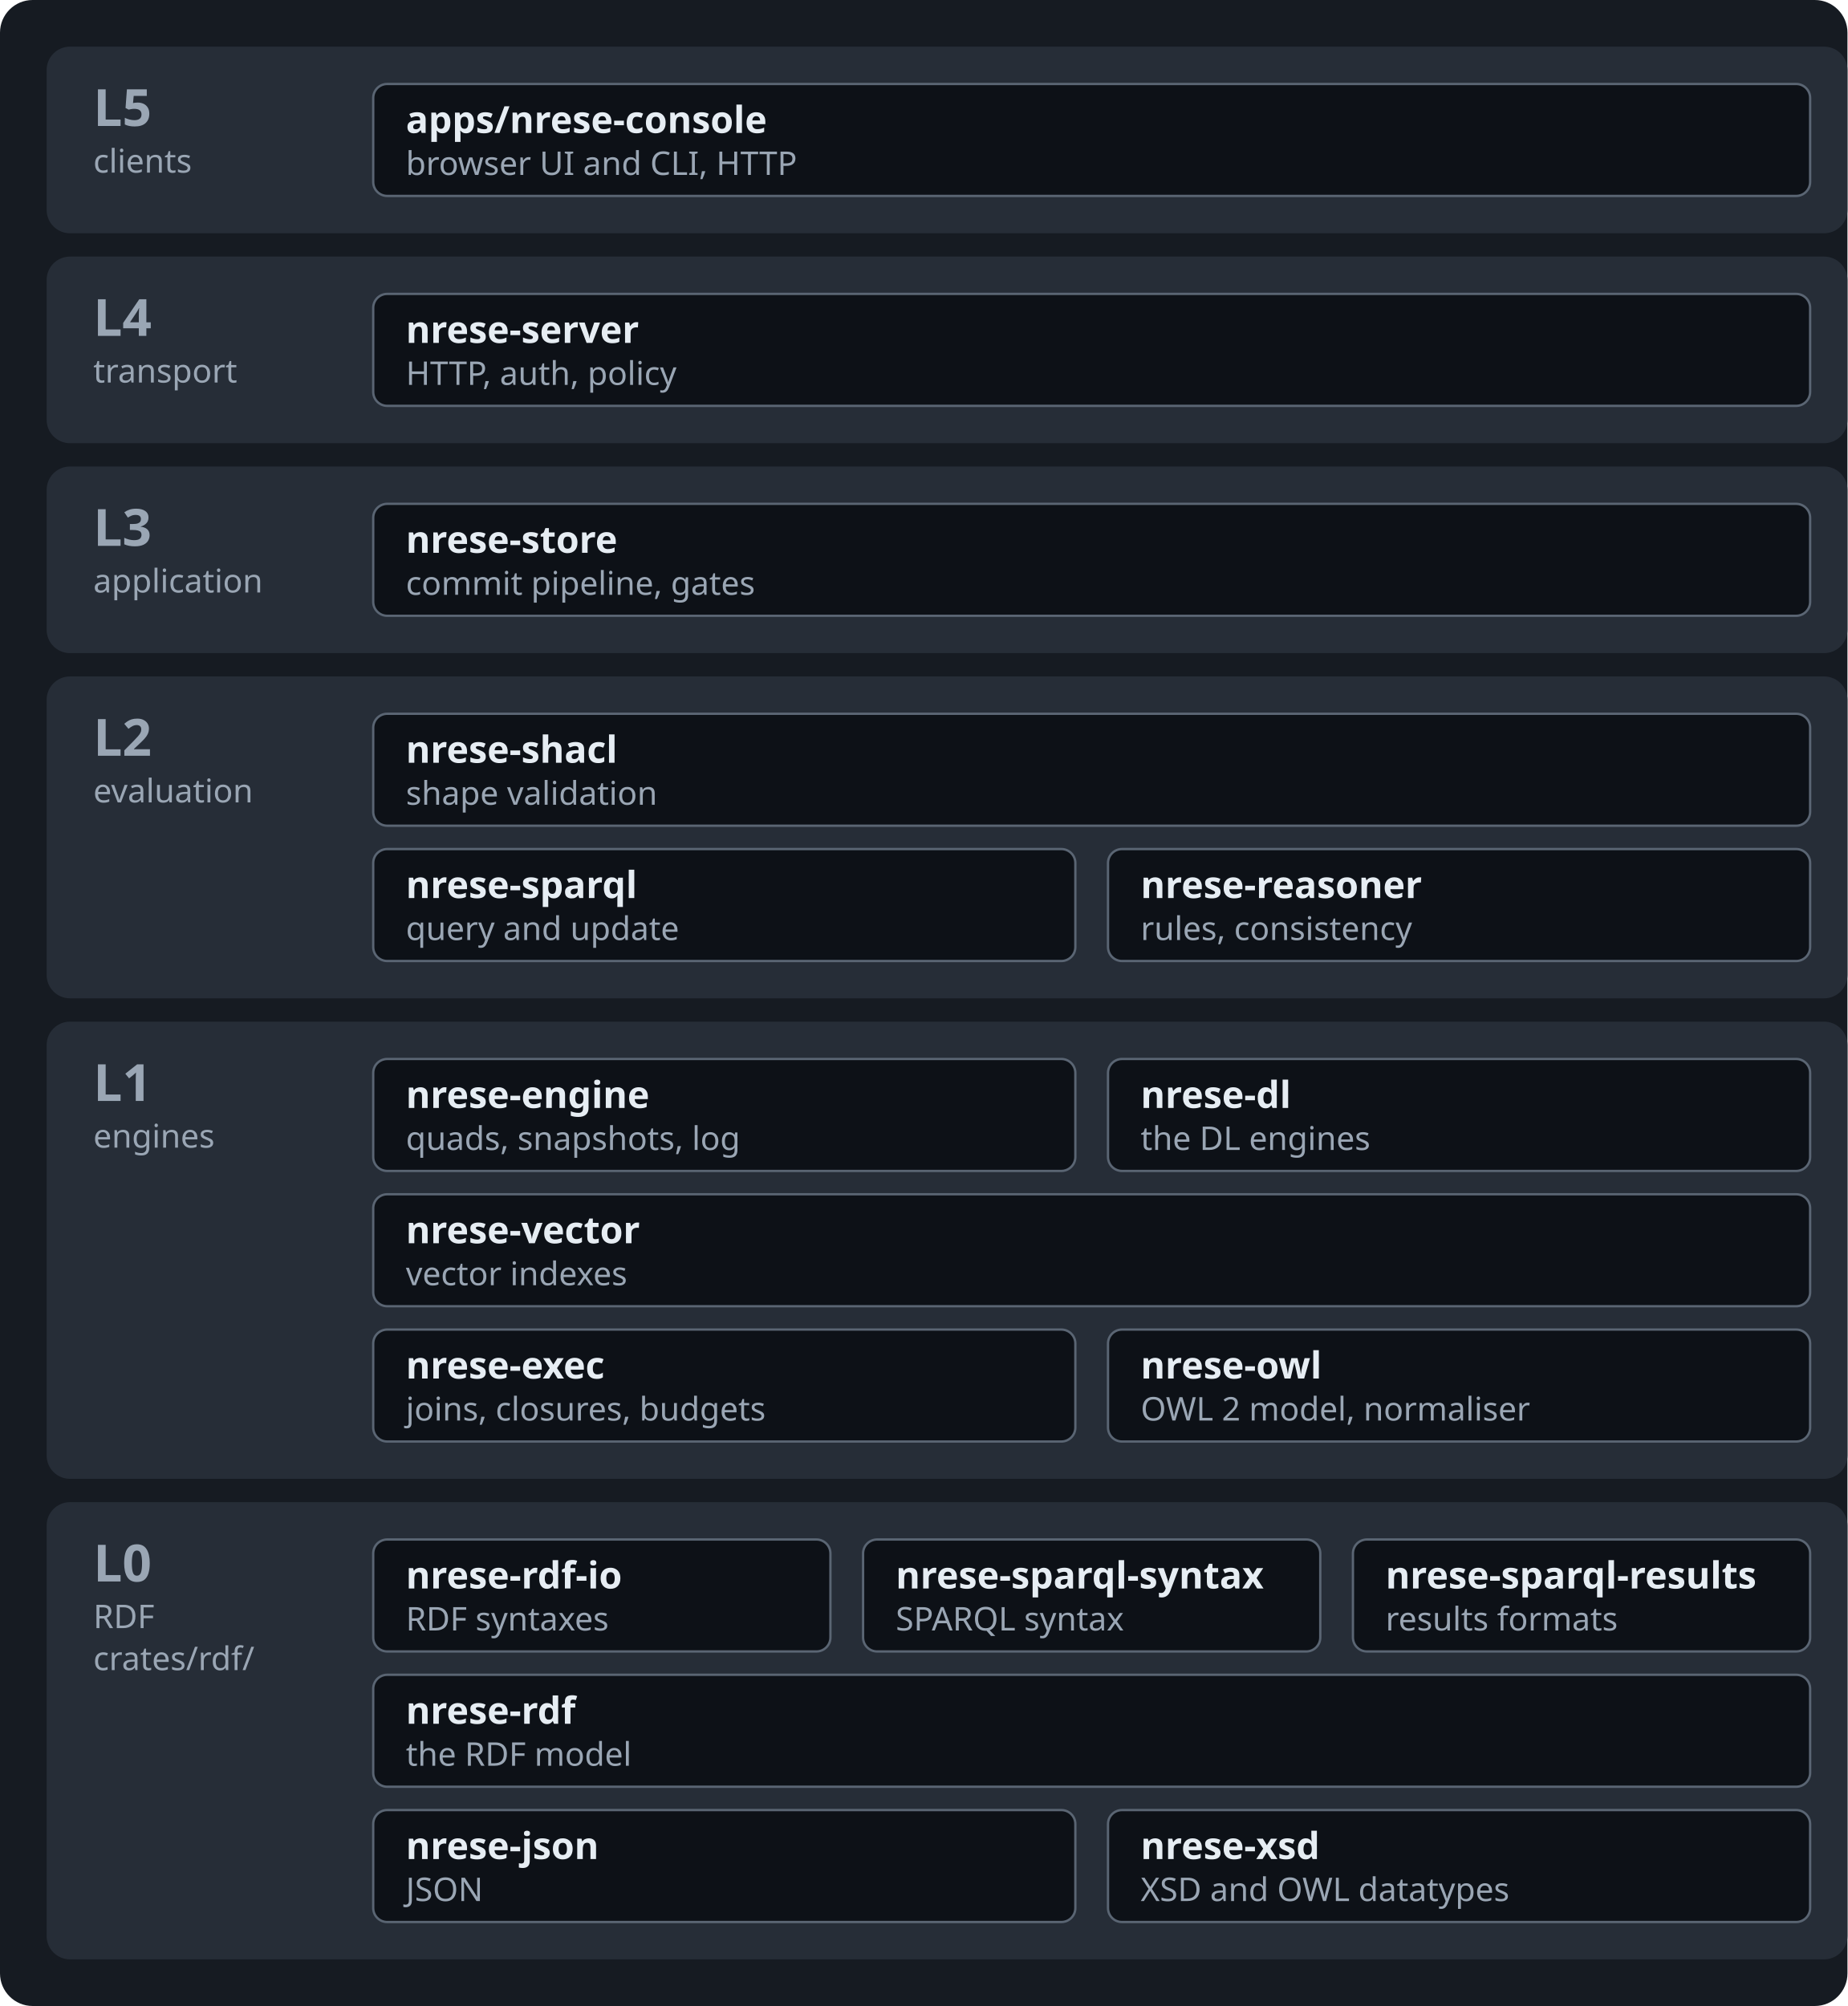
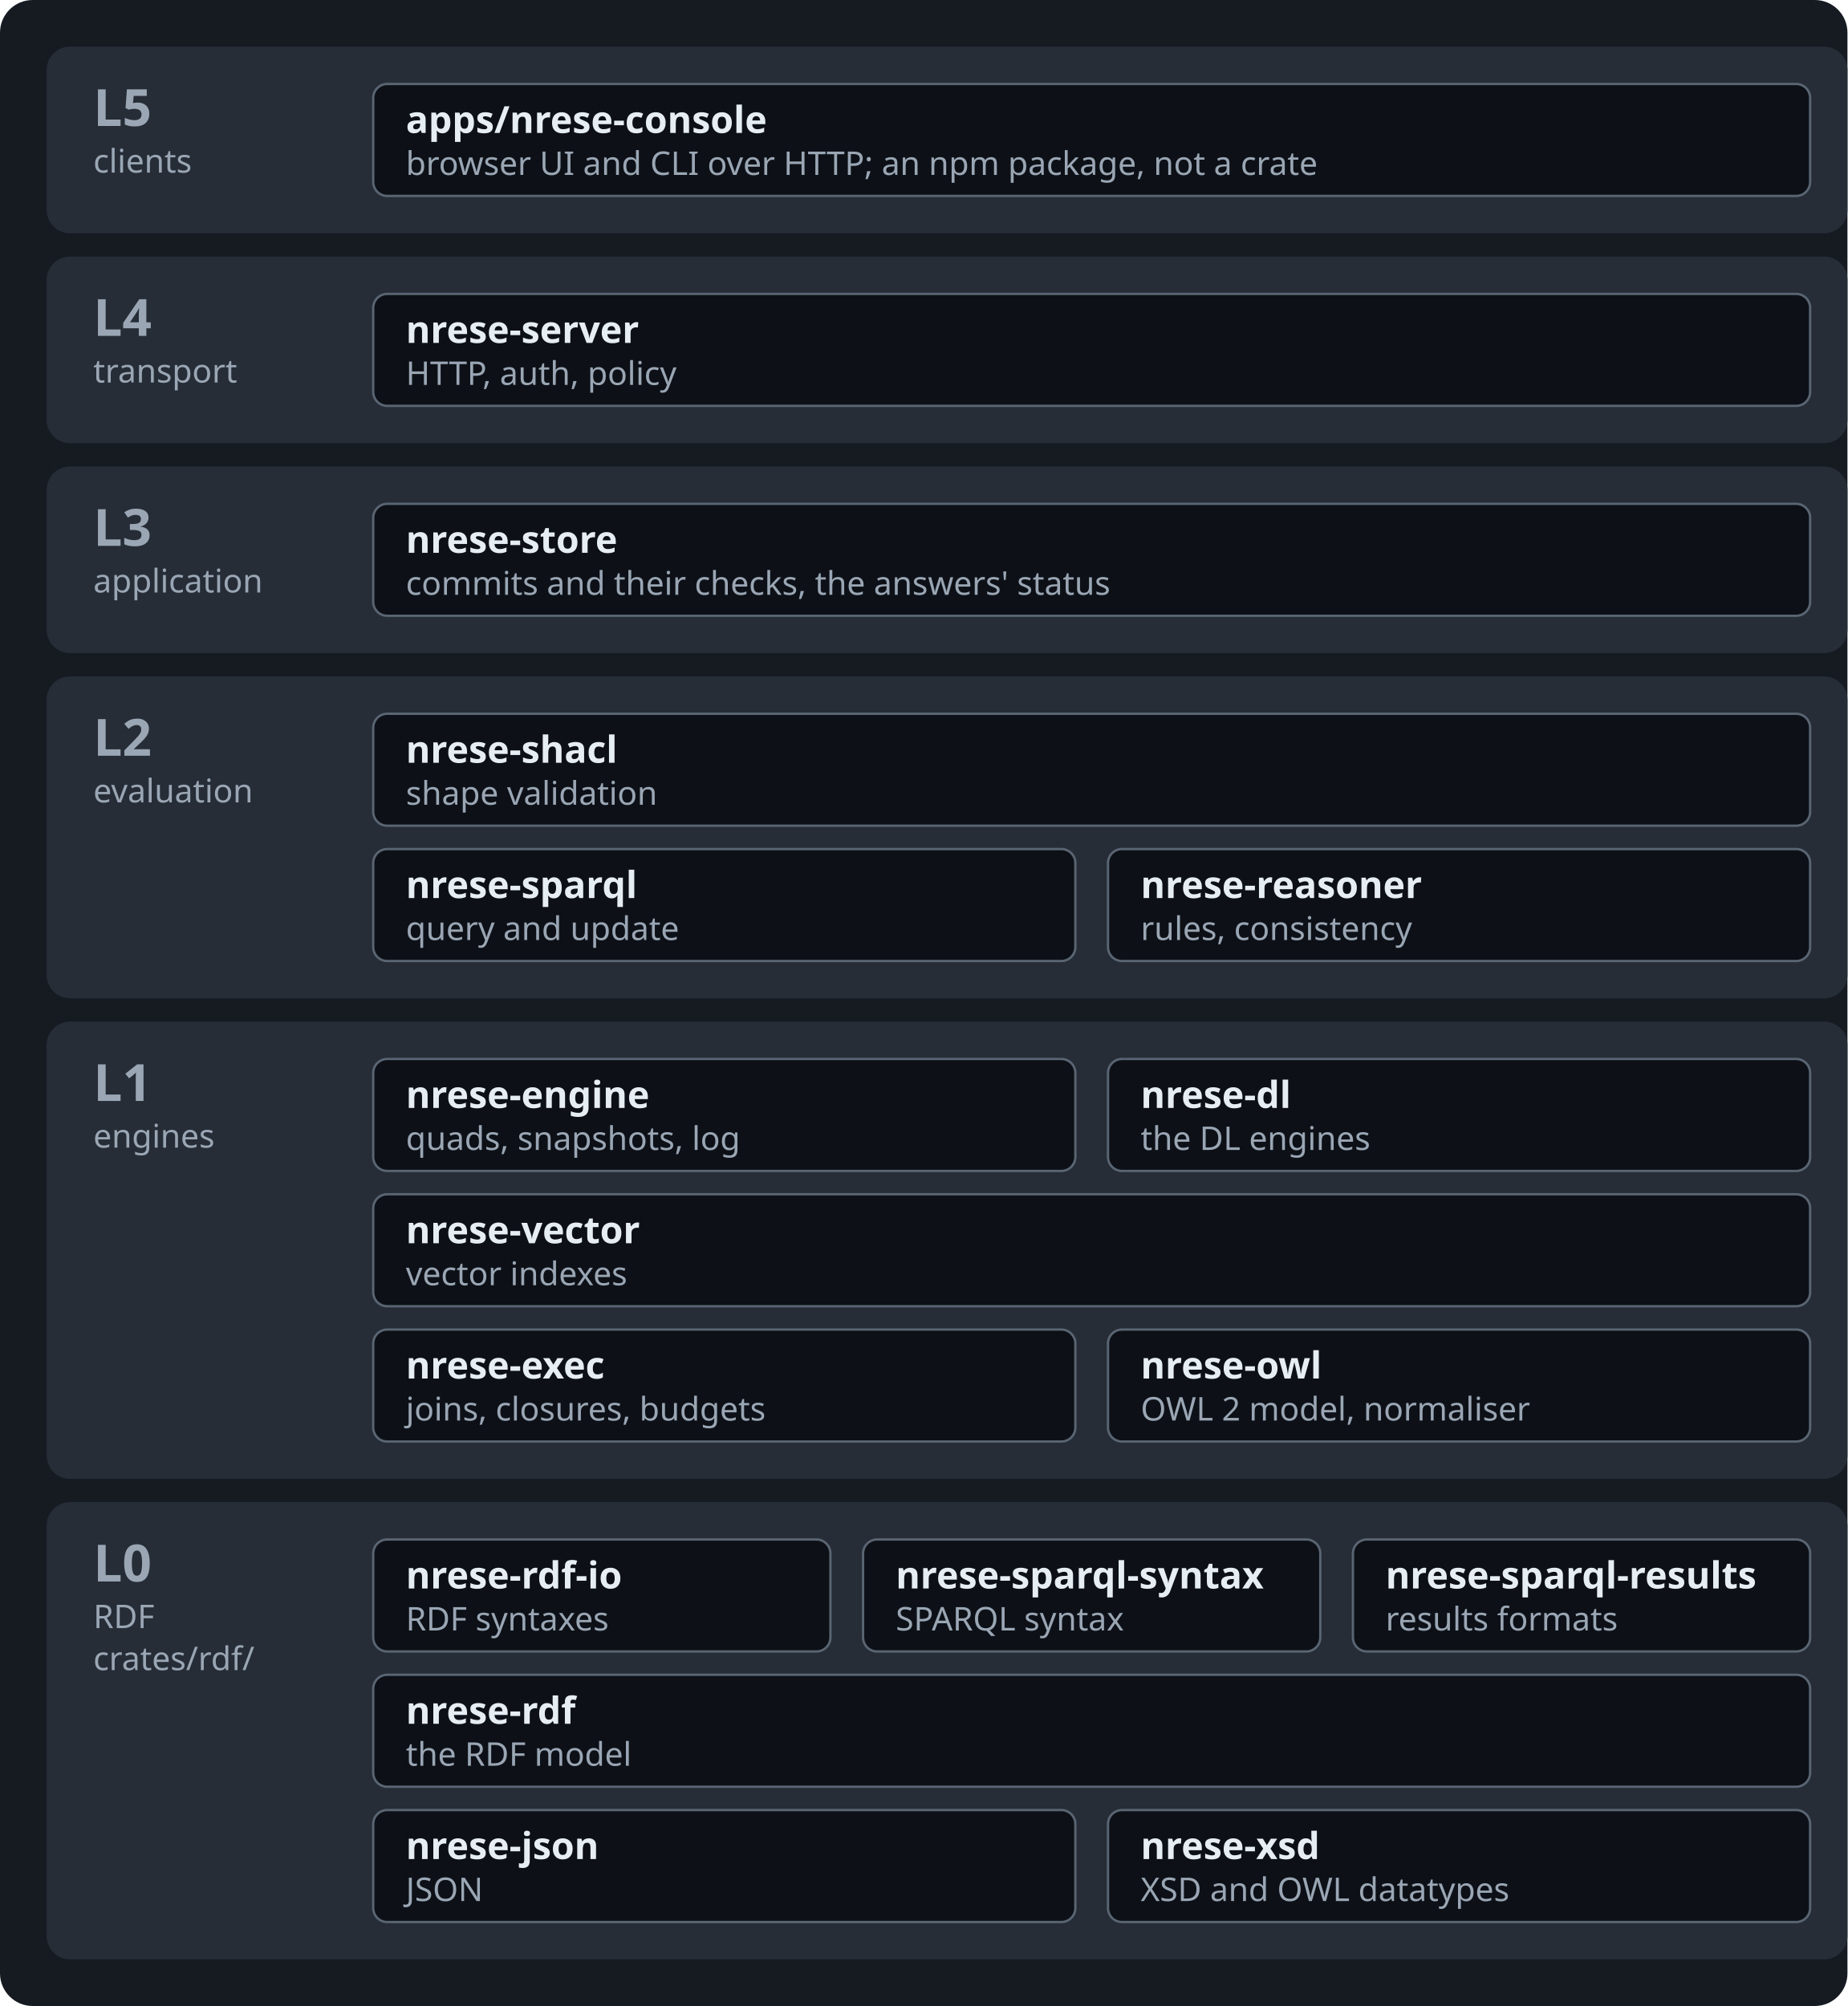
<svg xmlns="http://www.w3.org/2000/svg" viewBox="0 0 792 860" width="792" height="860" role="img" aria-labelledby="title desc">
  <style>
  text { font-family: -apple-system, BlinkMacSystemFont, "Segoe UI", "Noto Sans", Helvetica, Arial, sans-serif; fill: #E6EDF3; }
  .panel { fill: #161B22; }
  .t { font-size: 18px; font-weight: 600; }
  .n { font-size: 16px; font-weight: 600; }
  .d { font-size: 14px; fill: #9AA6B4; }
  .lbl { font-size: 14px; fill: #9AA6B4; }
+   .r { font-size: 14px; }
  .lvl { font-size: 22px; font-weight: 600; fill: #9AA6B4; }
  .band { fill: #262D37; }
  .boundary { fill: none; stroke: #5A6573; stroke-width: 1.2; stroke-dasharray: 6 5; }
  .box { fill: #0D1117; stroke: #5A6573; stroke-width: 1.2; }
  .chip { fill: #0D1117; stroke: #5A6573; stroke-width: 1; }
  .client { fill: #E6EDF3; }
  .client-t { fill: #0D1117; font-size: 16px; font-weight: 600; }
  .commit { fill: #2A2340; stroke: #B69CF2; stroke-width: 2; }
  .commit-chip { fill: #0D1117; stroke: #B69CF2; stroke-width: 1; }
  .query { fill: #16302E; stroke: #4CC2B7; stroke-width: 2; }
  .query-chip { fill: #0D1117; stroke: #4CC2B7; stroke-width: 1; }
  .asserted { fill: #262D37; stroke: #5A6573; stroke-width: 1; }
  .inferred { fill: #2A2340; stroke: #B69CF2; stroke-width: 1; }
  .w-tell { fill: #B69CF2; font-weight: 600; font-size: 15px; }
  .w-ask { fill: #4CC2B7; font-weight: 600; font-size: 15px; }
  .w-refuse { fill: #F2747B; font-weight: 600; font-size: 15px; }
  .a { fill: none; stroke-width: 1.6; }
  .a-ink { stroke: #9AA6B4; }
  .a-tell { stroke: #B69CF2; }
  .a-ask { stroke: #4CC2B7; }
  .a-refuse { stroke: #F2747B; stroke-dasharray: 5 4; }
  .m-ink { fill: #9AA6B4; }
  .m-tell { fill: #B69CF2; }
  .m-ask { fill: #4CC2B7; }
  .m-refuse { fill: #F2747B; }
</style>
  <defs>
    <marker id="h-ink" viewBox="0 0 10 10" refX="9" refY="5" markerWidth="7" markerHeight="7" orient="auto-start-reverse">
      <path class="m-ink" d="M0 0 L10 5 L0 10 z" />
    </marker>
    <marker id="h-tell" viewBox="0 0 10 10" refX="9" refY="5" markerWidth="7" markerHeight="7" orient="auto-start-reverse">
      <path class="m-tell" d="M0 0 L10 5 L0 10 z" />
    </marker>
    <marker id="h-ask" viewBox="0 0 10 10" refX="9" refY="5" markerWidth="7" markerHeight="7" orient="auto-start-reverse">
      <path class="m-ask" d="M0 0 L10 5 L0 10 z" />
    </marker>
    <marker id="h-refuse" viewBox="0 0 10 10" refX="9" refY="5" markerWidth="7" markerHeight="7" orient="auto-start-reverse">
      <path class="m-refuse" d="M0 0 L10 5 L0 10 z" />
    </marker>
  </defs>
  <rect class="panel" x="0" y="0" width="792" height="860" rx="14" />
  <rect class="band" x="20" y="20" width="772" height="80" rx="10" />
  <text x="40" y="54" class="lvl">L5</text>
  <text x="40" y="74" class="d">clients</text>
  <rect class="chip" x="160" y="36" width="616" height="48" rx="6" />
  <text x="174.0" y="57" class="n">apps/nrese-console</text>
-   <text x="174.0" y="75" class="d">browser UI and CLI, HTTP</text>
+   <text x="174.0" y="75" class="d">browser UI and CLI over HTTP; an npm package, not a crate</text>
  <rect class="band" x="20" y="110" width="772" height="80" rx="10" />
  <text x="40" y="144" class="lvl">L4</text>
  <text x="40" y="164" class="d">transport</text>
  <rect class="chip" x="160" y="126" width="616" height="48" rx="6" />
  <text x="174.0" y="147" class="n">nrese-server</text>
  <text x="174.0" y="165" class="d">HTTP, auth, policy</text>
  <rect class="band" x="20" y="200" width="772" height="80" rx="10" />
  <text x="40" y="234" class="lvl">L3</text>
  <text x="40" y="254" class="d">application</text>
  <rect class="chip" x="160" y="216" width="616" height="48" rx="6" />
  <text x="174.0" y="237" class="n">nrese-store</text>
-   <text x="174.0" y="255" class="d">commit pipeline, gates</text>
+   <text x="174.0" y="255" class="d">commits and their checks, the answers' status</text>
  <rect class="band" x="20" y="290" width="772" height="138" rx="10" />
  <text x="40" y="324" class="lvl">L2</text>
  <text x="40" y="344" class="d">evaluation</text>
  <rect class="chip" x="160" y="306" width="616" height="48" rx="6" />
  <text x="174.0" y="327" class="n">nrese-shacl</text>
  <text x="174.0" y="345" class="d">shape validation</text>
  <rect class="chip" x="160" y="364" width="301" height="48" rx="6" />
  <text x="174.0" y="385" class="n">nrese-sparql</text>
  <text x="174.0" y="403" class="d">query and update</text>
  <rect class="chip" x="475" y="364" width="301" height="48" rx="6" />
  <text x="489.0" y="385" class="n">nrese-reasoner</text>
  <text x="489.0" y="403" class="d">rules, consistency</text>
  <rect class="band" x="20" y="438" width="772" height="196" rx="10" />
  <text x="40" y="472" class="lvl">L1</text>
  <text x="40" y="492" class="d">engines</text>
  <rect class="chip" x="160" y="454" width="301" height="48" rx="6" />
  <text x="174.0" y="475" class="n">nrese-engine</text>
  <text x="174.0" y="493" class="d">quads, snapshots, log</text>
  <rect class="chip" x="475" y="454" width="301" height="48" rx="6" />
  <text x="489.0" y="475" class="n">nrese-dl</text>
  <text x="489.0" y="493" class="d">the DL engines</text>
  <rect class="chip" x="160" y="512" width="616" height="48" rx="6" />
  <text x="174.0" y="533" class="n">nrese-vector</text>
  <text x="174.0" y="551" class="d">vector indexes</text>
  <rect class="chip" x="160" y="570" width="301" height="48" rx="6" />
  <text x="174.0" y="591" class="n">nrese-exec</text>
  <text x="174.0" y="609" class="d">joins, closures, budgets</text>
  <rect class="chip" x="475" y="570" width="301" height="48" rx="6" />
  <text x="489.0" y="591" class="n">nrese-owl</text>
  <text x="489.0" y="609" class="d">OWL 2 model, normaliser</text>
  <rect class="band" x="20" y="644" width="772" height="196" rx="10" />
  <text x="40" y="678" class="lvl">L0</text>
  <text x="40" y="698" class="d">RDF</text>
  <text x="40" y="716" class="d">crates/rdf/</text>
  <rect class="chip" x="160" y="660" width="196" height="48" rx="6" />
  <text x="174.0" y="681" class="n">nrese-rdf-io</text>
  <text x="174.0" y="699" class="d">RDF syntaxes</text>
  <rect class="chip" x="370" y="660" width="196" height="48" rx="6" />
  <text x="384.0" y="681" class="n">nrese-sparql-syntax</text>
  <text x="384.0" y="699" class="d">SPARQL syntax</text>
  <rect class="chip" x="580" y="660" width="196" height="48" rx="6" />
  <text x="594.0" y="681" class="n">nrese-sparql-results</text>
  <text x="594.0" y="699" class="d">results formats</text>
  <rect class="chip" x="160" y="718" width="616" height="48" rx="6" />
  <text x="174.0" y="739" class="n">nrese-rdf</text>
  <text x="174.0" y="757" class="d">the RDF model</text>
  <rect class="chip" x="160" y="776" width="301" height="48" rx="6" />
  <text x="174.0" y="797" class="n">nrese-json</text>
  <text x="174.0" y="815" class="d">JSON</text>
  <rect class="chip" x="475" y="776" width="301" height="48" rx="6" />
  <text x="489.0" y="797" class="n">nrese-xsd</text>
  <text x="489.0" y="815" class="d">XSD and OWL datatypes</text>
</svg>
